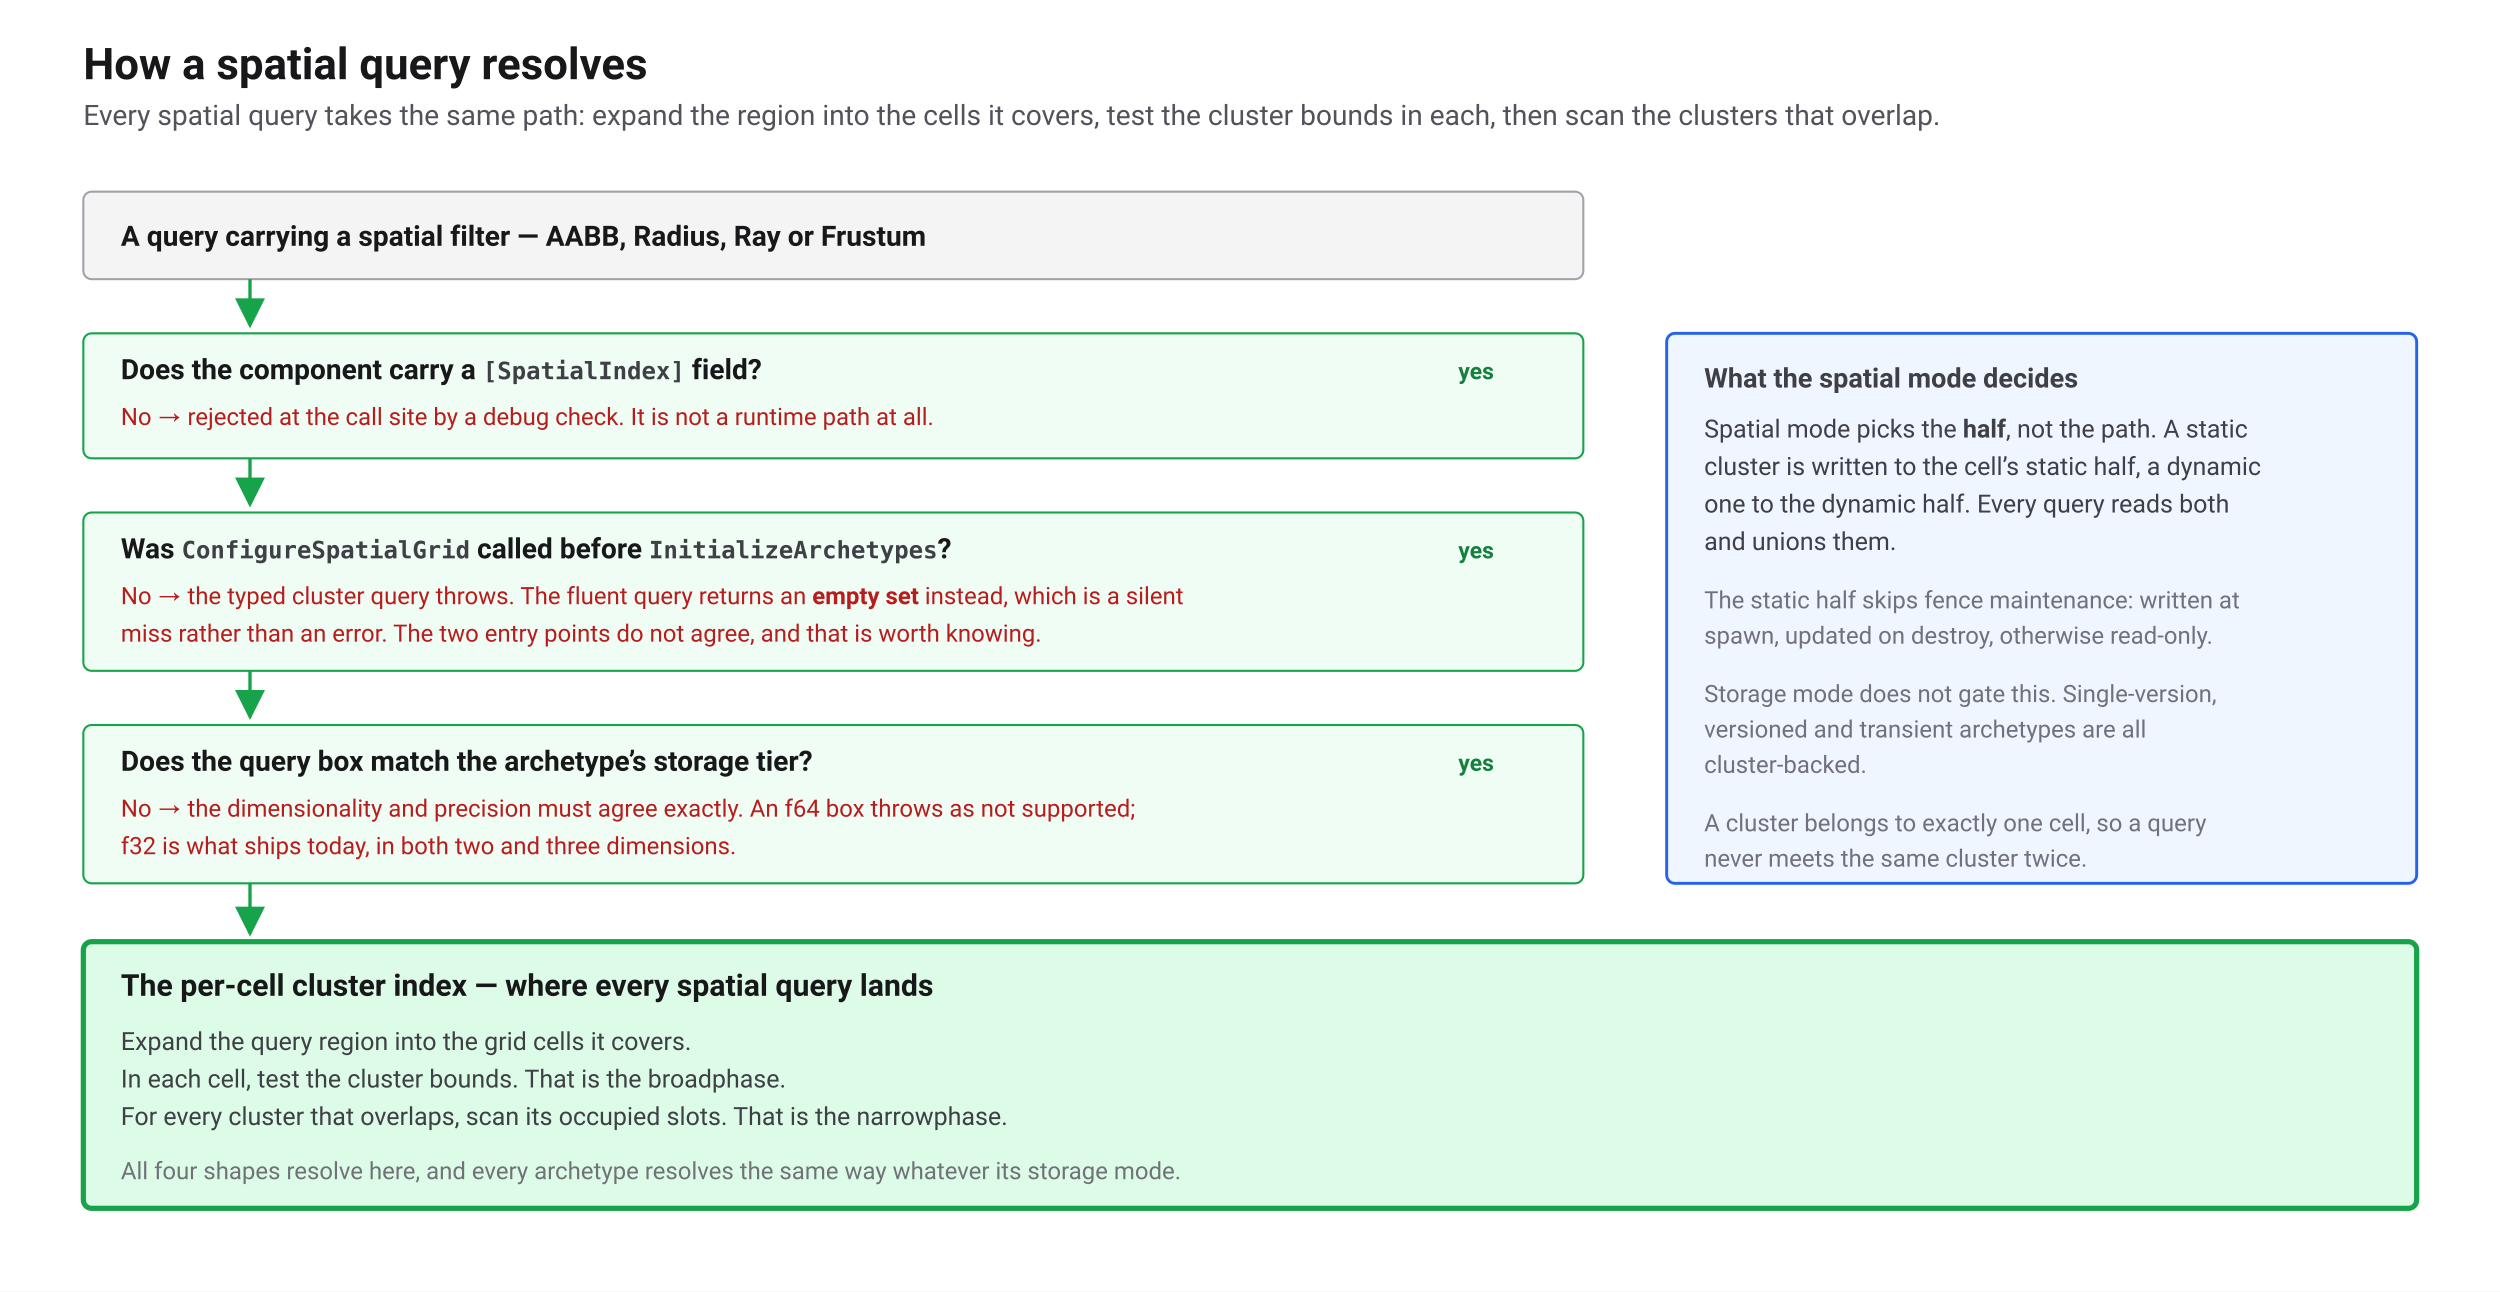
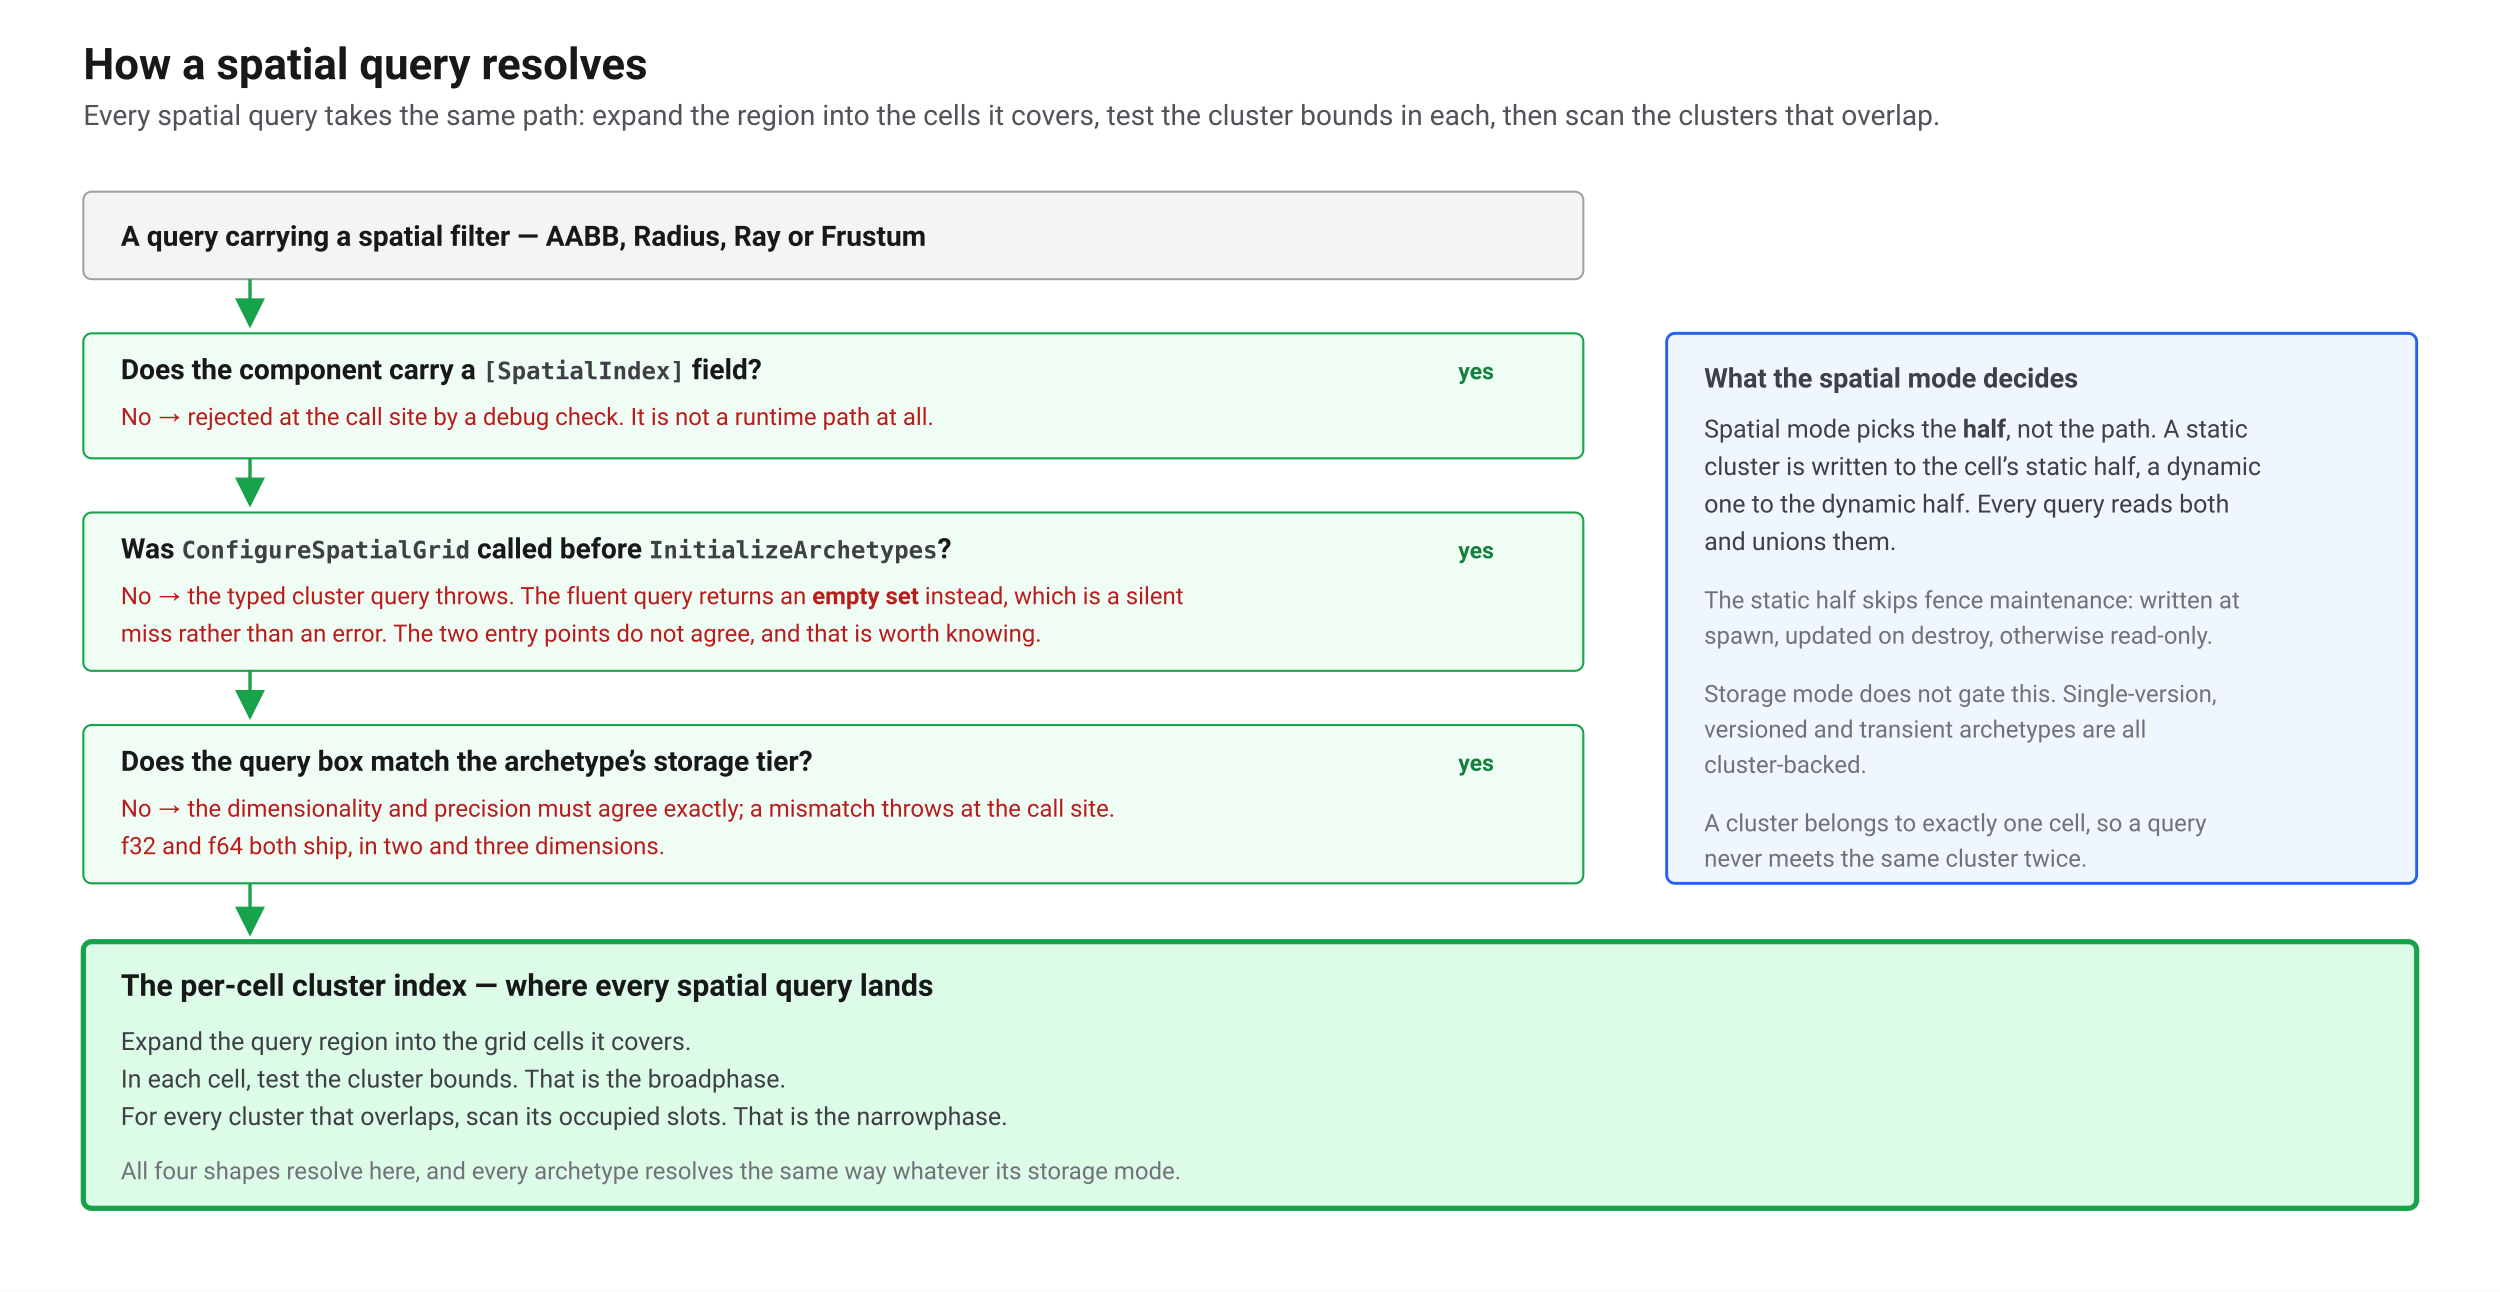
<svg xmlns="http://www.w3.org/2000/svg" viewBox="0 0 1200 620" width="1200" height="620" font-family="ui-sans-serif, -apple-system, 'Segoe UI', Roboto, Helvetica, Arial, sans-serif">
  <style>
    .t   { font-size: 21px; font-weight: 700; fill: #18181b; }
    .st  { font-size: 13.5px; fill: #52525b; }
    .h   { font-size: 14.5px; font-weight: 700; fill: #18181b; }
    .q   { font-size: 13.5px; font-weight: 700; fill: #18181b; }
    .b   { font-size: 12px; fill: #3f3f46; }
    .lm  { font-size: 11.5px; fill: #71717a; }
    .bad { font-size: 11.5px; fill: #b91c1c; }
    .lb  { font-size: 13px; font-weight: 700; fill: #3f3f46; }
    .mono{ font-size: 11.5px; font-family: ui-monospace, Consolas, monospace; fill: #3f3f46; }
    .yes { font-size: 11px; font-weight: 700; fill: #15803d; }
  </style>
  <rect width="1200" height="620" fill="#ffffff" />
  <defs>
    <marker id="dn" markerWidth="9" markerHeight="9" refX="8" refY="4.5" orient="auto">
      <path d="M0,0 L9,4.5 L0,9 z" fill="#16a34a" />
    </marker>
  </defs>
  <text class="t" x="40" y="38">How a spatial query resolves</text>
  <text class="st" x="40" y="60">Every spatial query takes the same path: expand the region into the cells it covers, test the cluster bounds in each, then scan the clusters that overlap.</text>
  <rect x="40" y="92" width="720" height="42" fill="#f4f4f5" stroke="#a1a1aa" rx="4" />
  <text class="q" x="58" y="118">A query carrying a spatial filter — AABB, Radius, Ray or Frustum</text>
  <path d="M 120 134 L 120 156" stroke="#16a34a" stroke-width="1.6" marker-end="url(#dn)" />
  <rect x="40" y="160" width="720" height="60" fill="#f0fdf4" stroke="#16a34a" rx="4" />
  <text class="q" x="58" y="182">Does the component carry a <tspan class="mono" font-weight="700">[SpatialIndex]</tspan> field?</text>
  <text class="bad" x="58" y="204">No → rejected at the call site by a debug check. It is not a runtime path at all.</text>
  <text class="yes" x="700" y="182">yes</text>
  <path d="M 120 220 L 120 242" stroke="#16a34a" stroke-width="1.6" marker-end="url(#dn)" />
  <rect x="40" y="246" width="720" height="76" fill="#f0fdf4" stroke="#16a34a" rx="4" />
  <text class="q" x="58" y="268">Was <tspan class="mono" font-weight="700">ConfigureSpatialGrid</tspan> called before <tspan class="mono" font-weight="700">InitializeArchetypes</tspan>?</text>
  <text class="bad" x="58" y="290">No → the typed cluster query throws. The fluent query returns an <tspan font-weight="700">empty set</tspan> instead, which is a silent</text>
  <text class="bad" x="58" y="308">miss rather than an error. The two entry points do not agree, and that is worth knowing.</text>
  <text class="yes" x="700" y="268">yes</text>
  <path d="M 120 322 L 120 344" stroke="#16a34a" stroke-width="1.6" marker-end="url(#dn)" />
  <rect x="40" y="348" width="720" height="76" fill="#f0fdf4" stroke="#16a34a" rx="4" />
  <text class="q" x="58" y="370">Does the query box match the archetype’s storage tier?</text>
-   <text class="bad" x="58" y="392">No → the dimensionality and precision must agree exactly. An f64 box throws as not supported;</text>
-   <text class="bad" x="58" y="410">f32 is what ships today, in both two and three dimensions.</text>
+   <text class="bad" x="58" y="392">No → the dimensionality and precision must agree exactly; a mismatch throws at the call site.</text>
+   <text class="bad" x="58" y="410">f32 and f64 both ship, in two and three dimensions.</text>
  <text class="yes" x="700" y="370">yes</text>
  <path d="M 120 424 L 120 448" stroke="#16a34a" stroke-width="1.6" marker-end="url(#dn)" />
  <rect x="800" y="160" width="360" height="264" fill="#eff6ff" stroke="#2563eb" stroke-width="1.4" rx="4" />
  <text class="lb" x="818" y="186">What the spatial mode decides</text>
  <text class="b" x="818" y="210">Spatial mode picks the <tspan font-weight="700">half</tspan>, not the path. A static</text>
  <text class="b" x="818" y="228">cluster is written to the cell’s static half, a dynamic</text>
  <text class="b" x="818" y="246">one to the dynamic half. Every query reads both</text>
  <text class="b" x="818" y="264">and unions them.</text>
  <text class="lm" x="818" y="292">The static half skips fence maintenance: written at</text>
  <text class="lm" x="818" y="309">spawn, updated on destroy, otherwise read-only.</text>
  <text class="lm" x="818" y="337">Storage mode does not gate this. Single-version,</text>
  <text class="lm" x="818" y="354">versioned and transient archetypes are all</text>
  <text class="lm" x="818" y="371">cluster-backed.</text>
  <text class="lm" x="818" y="399">A cluster belongs to exactly one cell, so a query</text>
  <text class="lm" x="818" y="416">never meets the same cluster twice.</text>
  <rect x="40" y="452" width="1120" height="128" fill="#dcfce7" stroke="#16a34a" stroke-width="2.5" rx="4" />
  <text class="h" x="58" y="478">The per-cell cluster index — where every spatial query lands</text>
  <text class="b" x="58" y="504">Expand the query region into the grid cells it covers.</text>
  <text class="b" x="58" y="522">In each cell, test the cluster bounds. That is the broadphase.</text>
  <text class="b" x="58" y="540">For every cluster that overlaps, scan its occupied slots. That is the narrowphase.</text>
  <text class="lm" x="58" y="566">All four shapes resolve here, and every archetype resolves the same way whatever its storage mode.</text>
</svg>
